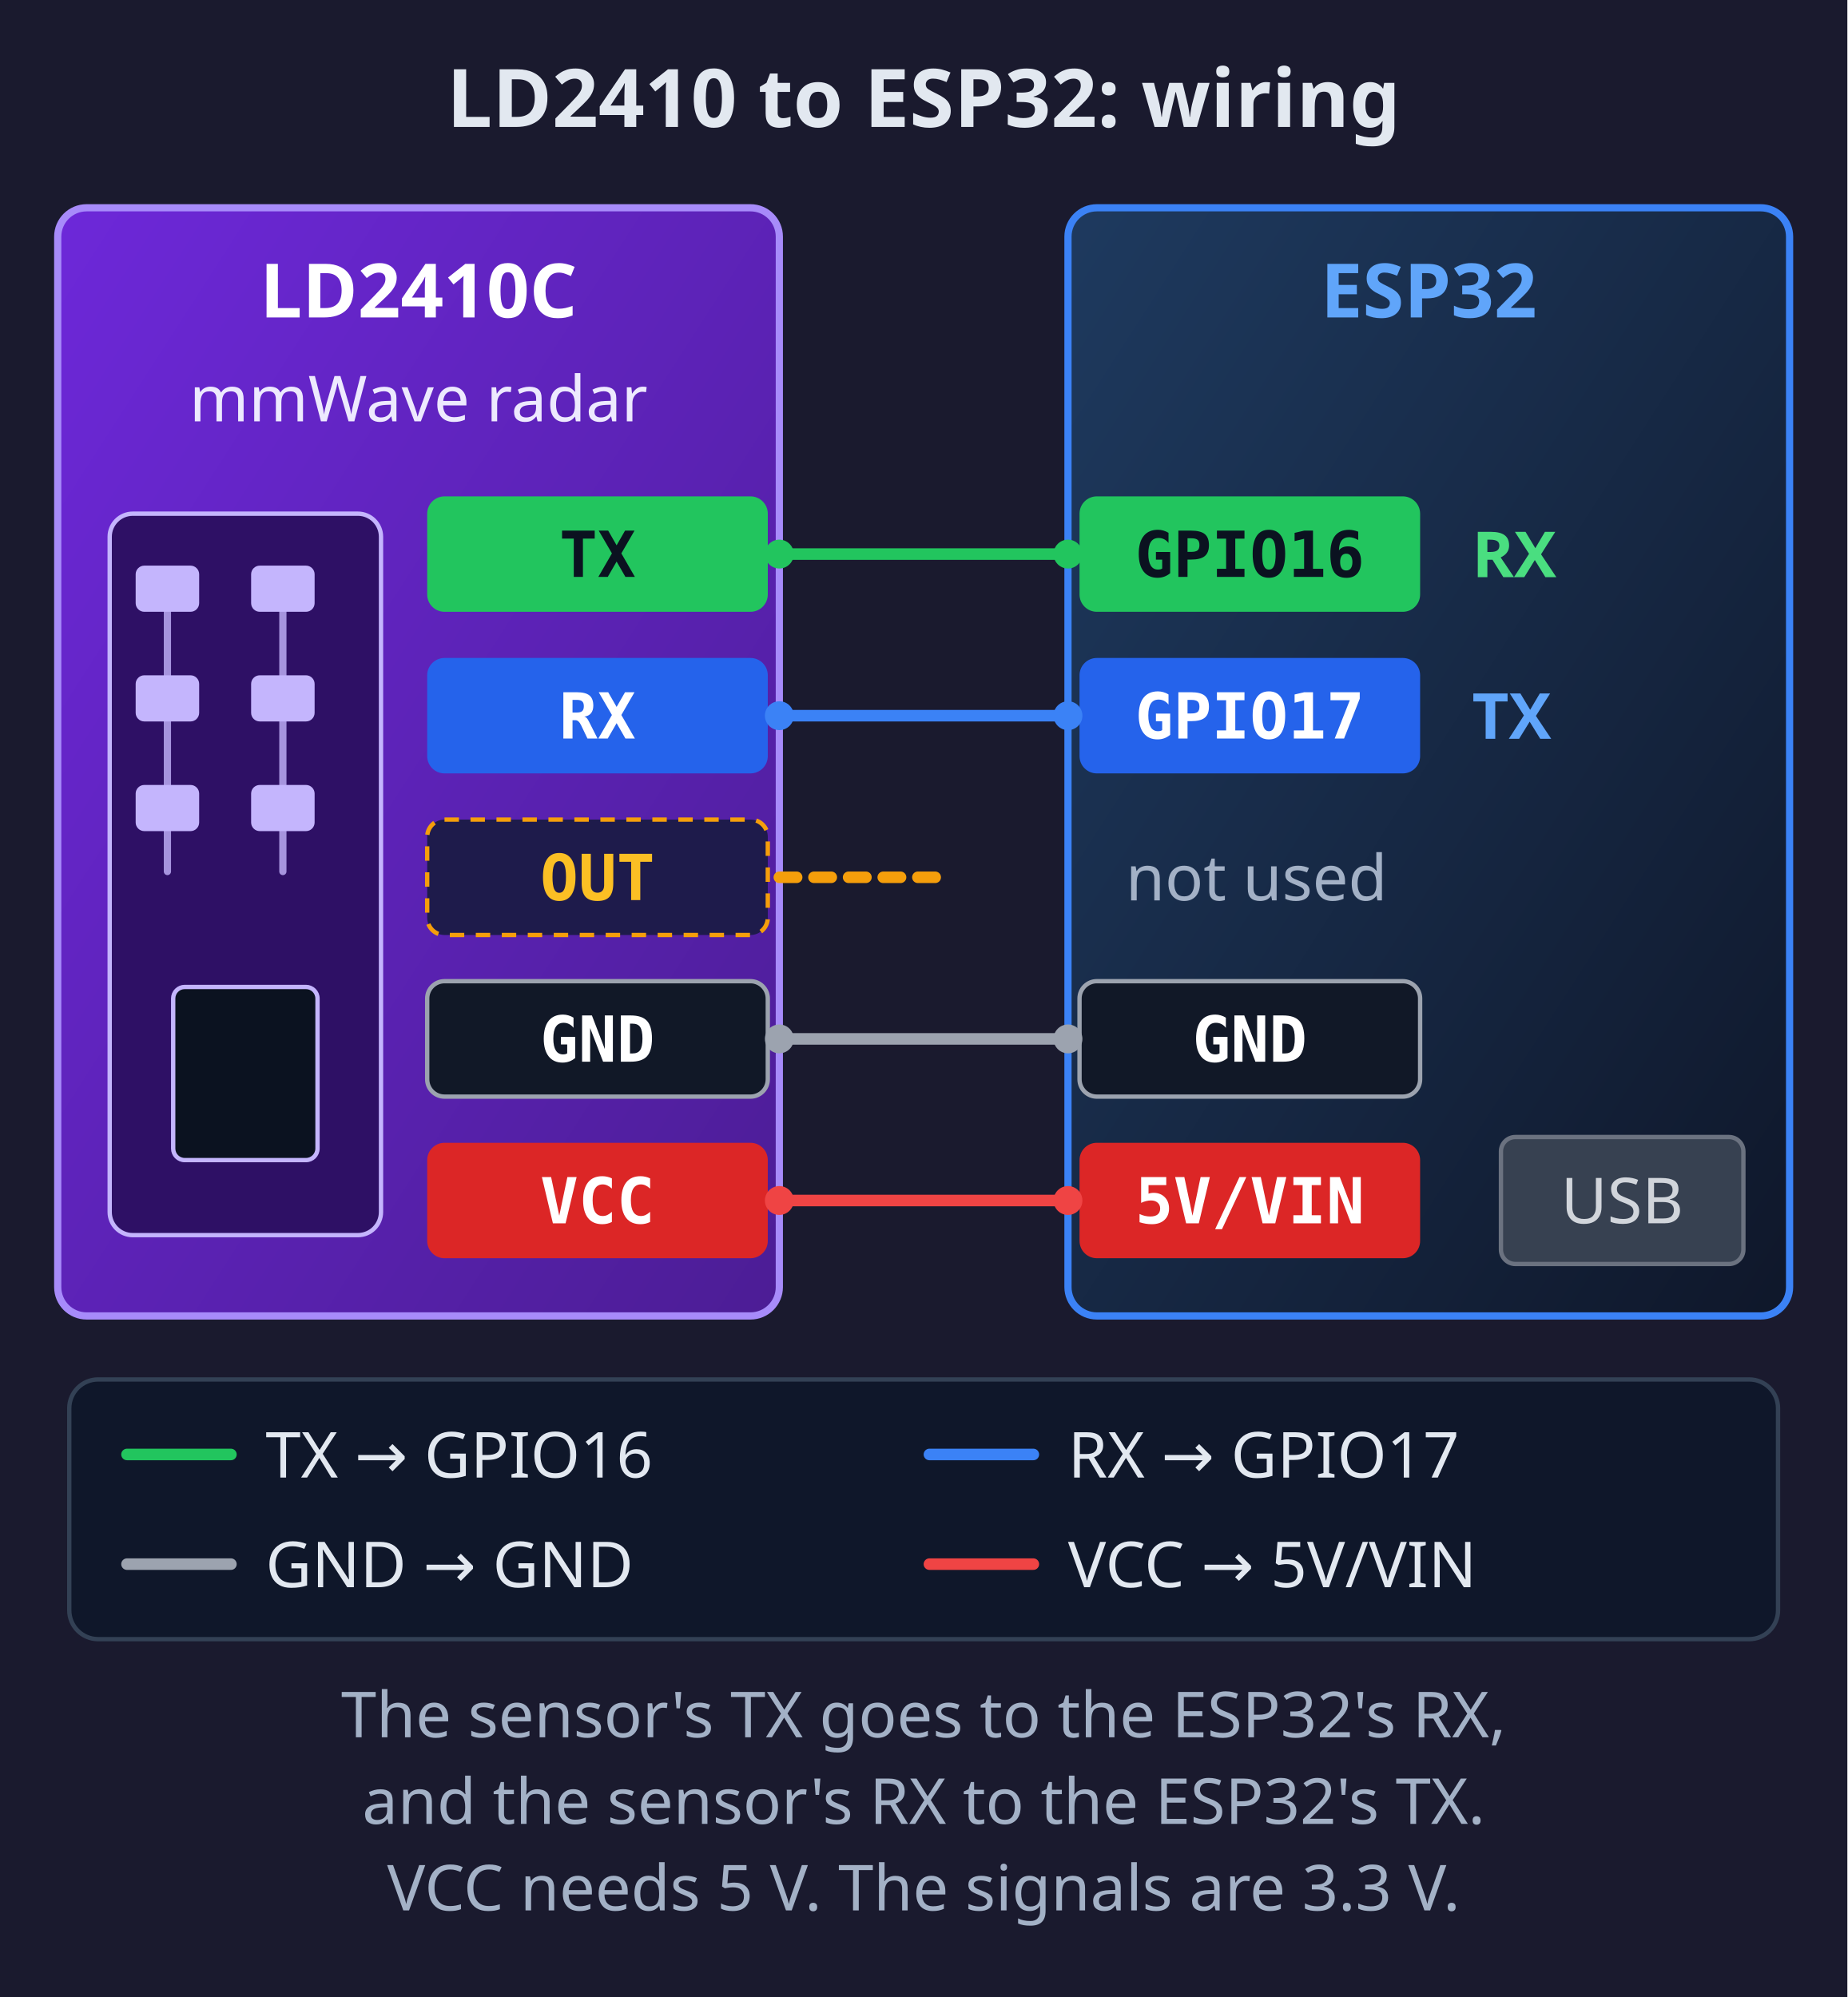
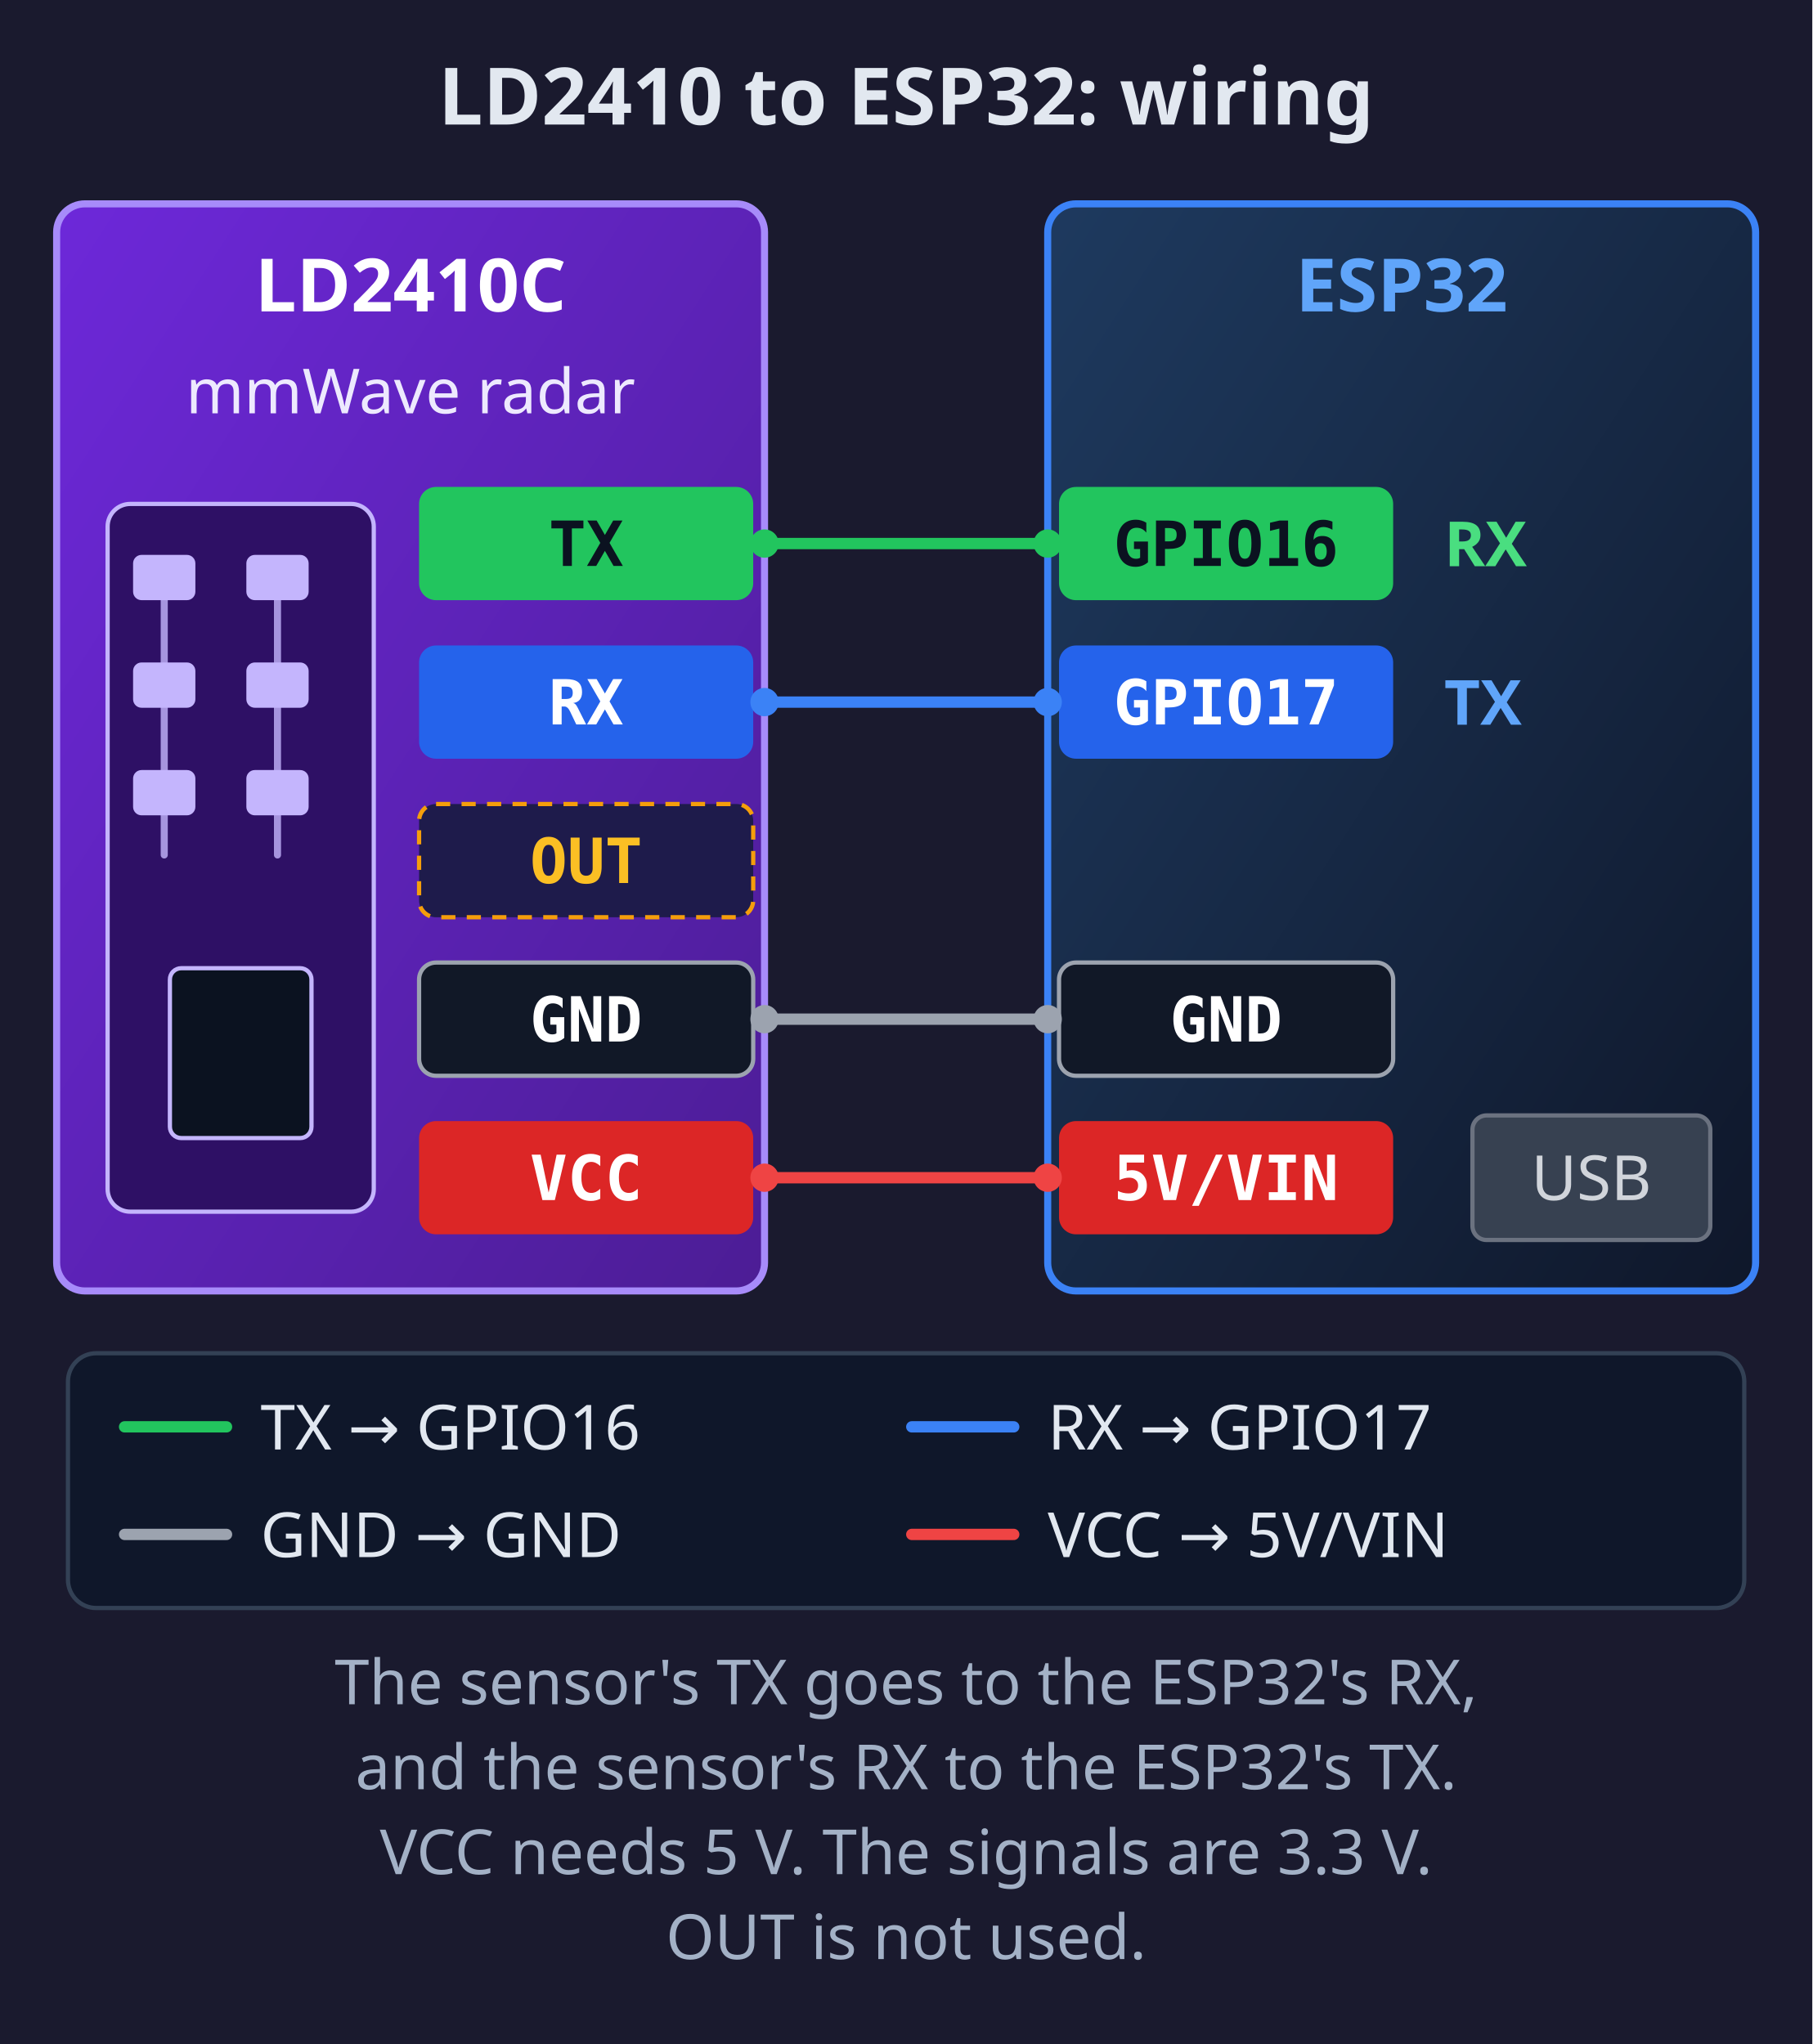
- <svg xmlns="http://www.w3.org/2000/svg" viewBox="0 0 640 692" role="img" lang="en" font-family="system-ui, sans-serif">
+ <svg xmlns="http://www.w3.org/2000/svg" viewBox="0 0 640 722" role="img" lang="en" font-family="system-ui, sans-serif">
  <defs>
    <linearGradient id="sensor" x1="0" y1="0" x2="1" y2="1">
      <stop offset="0" stop-color="#6d28d9" />
      <stop offset="1" stop-color="#4c1d95" />
    </linearGradient>
    <linearGradient id="esp" x1="0" y1="0" x2="1" y2="1">
      <stop offset="0" stop-color="#1e3a5f" />
      <stop offset="1" stop-color="#0f172a" />
    </linearGradient>
  </defs>
-   <rect x="0" y="0" width="640" height="692" fill="#1a1a2e" />
+   <rect x="0" y="0" width="640" height="722" fill="#1a1a2e" />
  <text x="320" y="44" font-size="28" fill="#e2e8f0" text-anchor="middle" font-weight="700">LD2410 to ESP32: wiring</text>
  <rect x="20" y="72" width="250" height="384" rx="10" fill="url(#sensor)" stroke="#a78bfa" stroke-width="2.5" />
  <text x="145" y="110" font-size="26" fill="#ffffff" text-anchor="middle" font-weight="700">LD2410C</text>
  <text x="145" y="146" font-size="22" fill="#ede9fe" text-anchor="middle">mmWave radar</text>
  <rect x="370" y="72" width="250" height="384" rx="10" fill="url(#esp)" stroke="#3b82f6" stroke-width="2.5" />
  <text x="495" y="110" font-size="26" fill="#60a5fa" text-anchor="middle" font-weight="700">ESP32</text>
  <rect x="38" y="178" width="94" height="250" rx="8" fill="#2e1065" stroke="#c4b5fd" stroke-width="1.5" />
  <path d="M58 202L58 302" fill="none" stroke="#c4b5fd" stroke-width="2.5" stroke-linecap="round" stroke-linejoin="round" opacity="0.8" />
  <rect x="47" y="196" width="22" height="16" rx="3" fill="#c4b5fd" />
  <rect x="47" y="234" width="22" height="16" rx="3" fill="#c4b5fd" />
  <rect x="47" y="272" width="22" height="16" rx="3" fill="#c4b5fd" />
  <path d="M98 202L98 302" fill="none" stroke="#c4b5fd" stroke-width="2.5" stroke-linecap="round" stroke-linejoin="round" opacity="0.8" />
  <rect x="87" y="196" width="22" height="16" rx="3" fill="#c4b5fd" />
  <rect x="87" y="234" width="22" height="16" rx="3" fill="#c4b5fd" />
  <rect x="87" y="272" width="22" height="16" rx="3" fill="#c4b5fd" />
  <rect x="60" y="342" width="50" height="60" rx="4" fill="#0b1220" stroke="#c4b5fd" stroke-width="1.5" />
  <rect x="148" y="172" width="118" height="40" rx="6" fill="#22c55e" />
  <text x="207" y="199.9" font-size="22" fill="#0b1220" text-anchor="middle" font-weight="700" font-family="ui-monospace, Menlo, Consolas, monospace">TX</text>
  <rect x="374" y="172" width="118" height="40" rx="6" fill="#22c55e" />
  <text x="433" y="199.9" font-size="22" fill="#0b1220" text-anchor="middle" font-weight="700" font-family="ui-monospace, Menlo, Consolas, monospace">GPIO16</text>
  <path d="M270 192L370 192" fill="none" stroke="#22c55e" stroke-width="4" stroke-linecap="round" stroke-linejoin="round" />
  <circle cx="270" cy="192" r="5" fill="#22c55e" />
  <circle cx="370" cy="192" r="5" fill="#22c55e" />
  <text x="510" y="200" font-size="22" fill="#4ade80" font-weight="700">RX</text>
  <rect x="148" y="228" width="118" height="40" rx="6" fill="#2563eb" />
  <text x="207" y="255.9" font-size="22" fill="#ffffff" text-anchor="middle" font-weight="700" font-family="ui-monospace, Menlo, Consolas, monospace">RX</text>
  <rect x="374" y="228" width="118" height="40" rx="6" fill="#2563eb" />
  <text x="433" y="255.9" font-size="22" fill="#ffffff" text-anchor="middle" font-weight="700" font-family="ui-monospace, Menlo, Consolas, monospace">GPIO17</text>
  <path d="M270 248L370 248" fill="none" stroke="#3b82f6" stroke-width="4" stroke-linecap="round" stroke-linejoin="round" />
  <circle cx="270" cy="248" r="5" fill="#3b82f6" />
  <circle cx="370" cy="248" r="5" fill="#3b82f6" />
  <text x="510" y="256" font-size="22" fill="#60a5fa" font-weight="700">TX</text>
  <rect x="148" y="284" width="118" height="40" rx="6" fill="#1e1b4b" stroke="#f59e0b" stroke-width="1.5" stroke-dasharray="5 4" />
  <text x="207" y="311.9" font-size="22" fill="#fbbf24" text-anchor="middle" font-weight="700" font-family="ui-monospace, Menlo, Consolas, monospace">OUT</text>
-   <path d="M270 304L326 304" fill="none" stroke="#f59e0b" stroke-width="4" stroke-linecap="round" stroke-linejoin="round" stroke-dasharray="6 6" />
-   <text x="390" y="312" font-size="22" fill="#a3b1c6">not used</text>
  <rect x="148" y="340" width="118" height="40" rx="6" fill="#111827" stroke="#9ca3af" stroke-width="1.5" />
  <text x="207" y="367.9" font-size="22" fill="#ffffff" text-anchor="middle" font-weight="700" font-family="ui-monospace, Menlo, Consolas, monospace">GND</text>
  <rect x="374" y="340" width="118" height="40" rx="6" fill="#111827" stroke="#9ca3af" stroke-width="1.5" />
  <text x="433" y="367.9" font-size="22" fill="#ffffff" text-anchor="middle" font-weight="700" font-family="ui-monospace, Menlo, Consolas, monospace">GND</text>
  <path d="M270 360L370 360" fill="none" stroke="#9ca3af" stroke-width="4" stroke-linecap="round" stroke-linejoin="round" />
  <circle cx="270" cy="360" r="5" fill="#9ca3af" />
  <circle cx="370" cy="360" r="5" fill="#9ca3af" />
  <rect x="148" y="396" width="118" height="40" rx="6" fill="#dc2626" />
  <text x="207" y="423.9" font-size="22" fill="#ffffff" text-anchor="middle" font-weight="700" font-family="ui-monospace, Menlo, Consolas, monospace">VCC</text>
  <rect x="374" y="396" width="118" height="40" rx="6" fill="#dc2626" />
  <text x="433" y="423.9" font-size="22" fill="#ffffff" text-anchor="middle" font-weight="700" font-family="ui-monospace, Menlo, Consolas, monospace">5V/VIN</text>
  <path d="M270 416L370 416" fill="none" stroke="#ef4444" stroke-width="4" stroke-linecap="round" stroke-linejoin="round" />
  <circle cx="270" cy="416" r="5" fill="#ef4444" />
  <circle cx="370" cy="416" r="5" fill="#ef4444" />
  <rect x="520" y="394" width="84" height="44" rx="5" fill="#374151" stroke="#6b7280" stroke-width="1.5" />
  <text x="562" y="423.9" font-size="22" fill="#d1d5db" text-anchor="middle">USB</text>
  <rect x="24" y="478" width="592" height="90" rx="10" fill="#0f172a" stroke="#334155" stroke-width="1.5" />
  <path d="M44 504L80 504" fill="none" stroke="#22c55e" stroke-width="4" stroke-linecap="round" stroke-linejoin="round" />
  <text x="92" y="512" font-size="22" fill="#e2e8f0">TX → GPIO16</text>
  <path d="M322 504L358 504" fill="none" stroke="#3b82f6" stroke-width="4" stroke-linecap="round" stroke-linejoin="round" />
  <text x="370" y="512" font-size="22" fill="#e2e8f0">RX → GPIO17</text>
  <path d="M44 542L80 542" fill="none" stroke="#9ca3af" stroke-width="4" stroke-linecap="round" stroke-linejoin="round" />
  <text x="92" y="550" font-size="22" fill="#e2e8f0">GND → GND</text>
  <path d="M322 542L358 542" fill="none" stroke="#ef4444" stroke-width="4" stroke-linecap="round" stroke-linejoin="round" />
  <text x="370" y="550" font-size="22" fill="#e2e8f0">VCC → 5V/VIN</text>
  <text x="320" y="602" font-size="22" fill="#a3b1c6" text-anchor="middle">The sensor's TX goes to the ESP32's RX,</text>
  <text x="320" y="632" font-size="22" fill="#a3b1c6" text-anchor="middle">and the sensor's RX to the ESP32's TX.</text>
  <text x="320" y="662" font-size="22" fill="#a3b1c6" text-anchor="middle">VCC needs 5 V. The signals are 3.3 V.</text>
+   <text x="320" y="692" font-size="22" fill="#a3b1c6" text-anchor="middle">OUT is not used.</text>
</svg>
